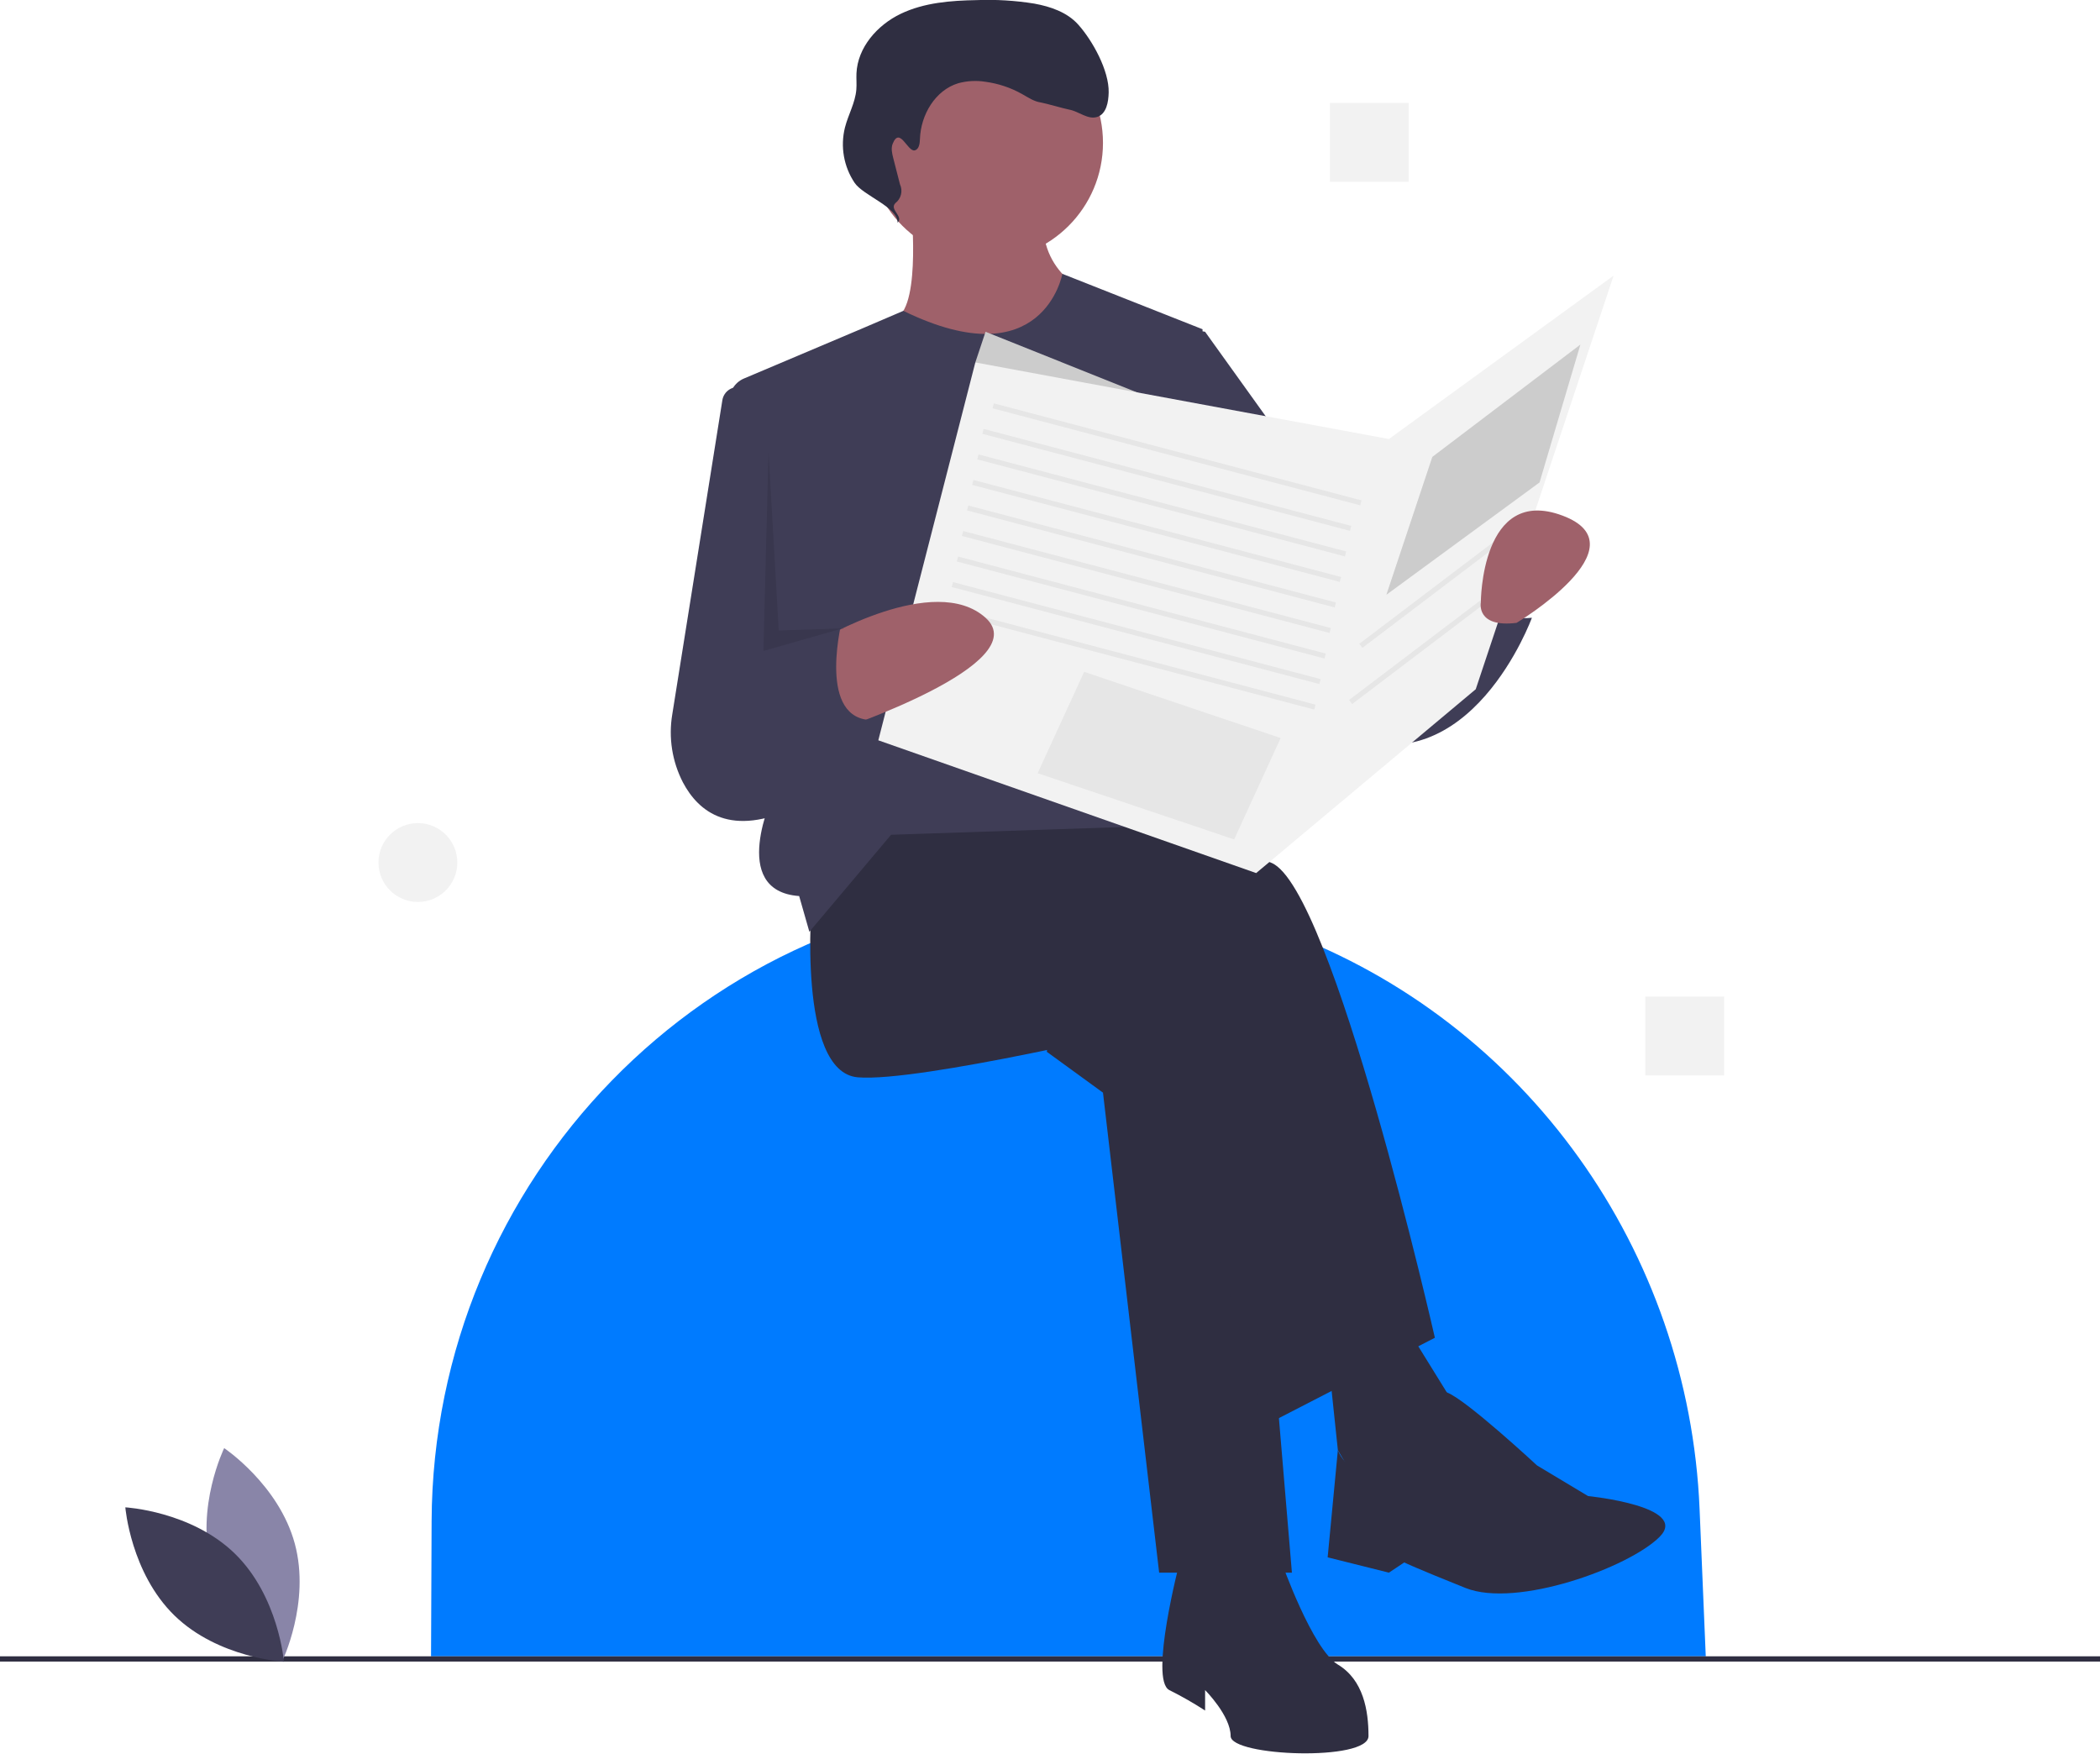
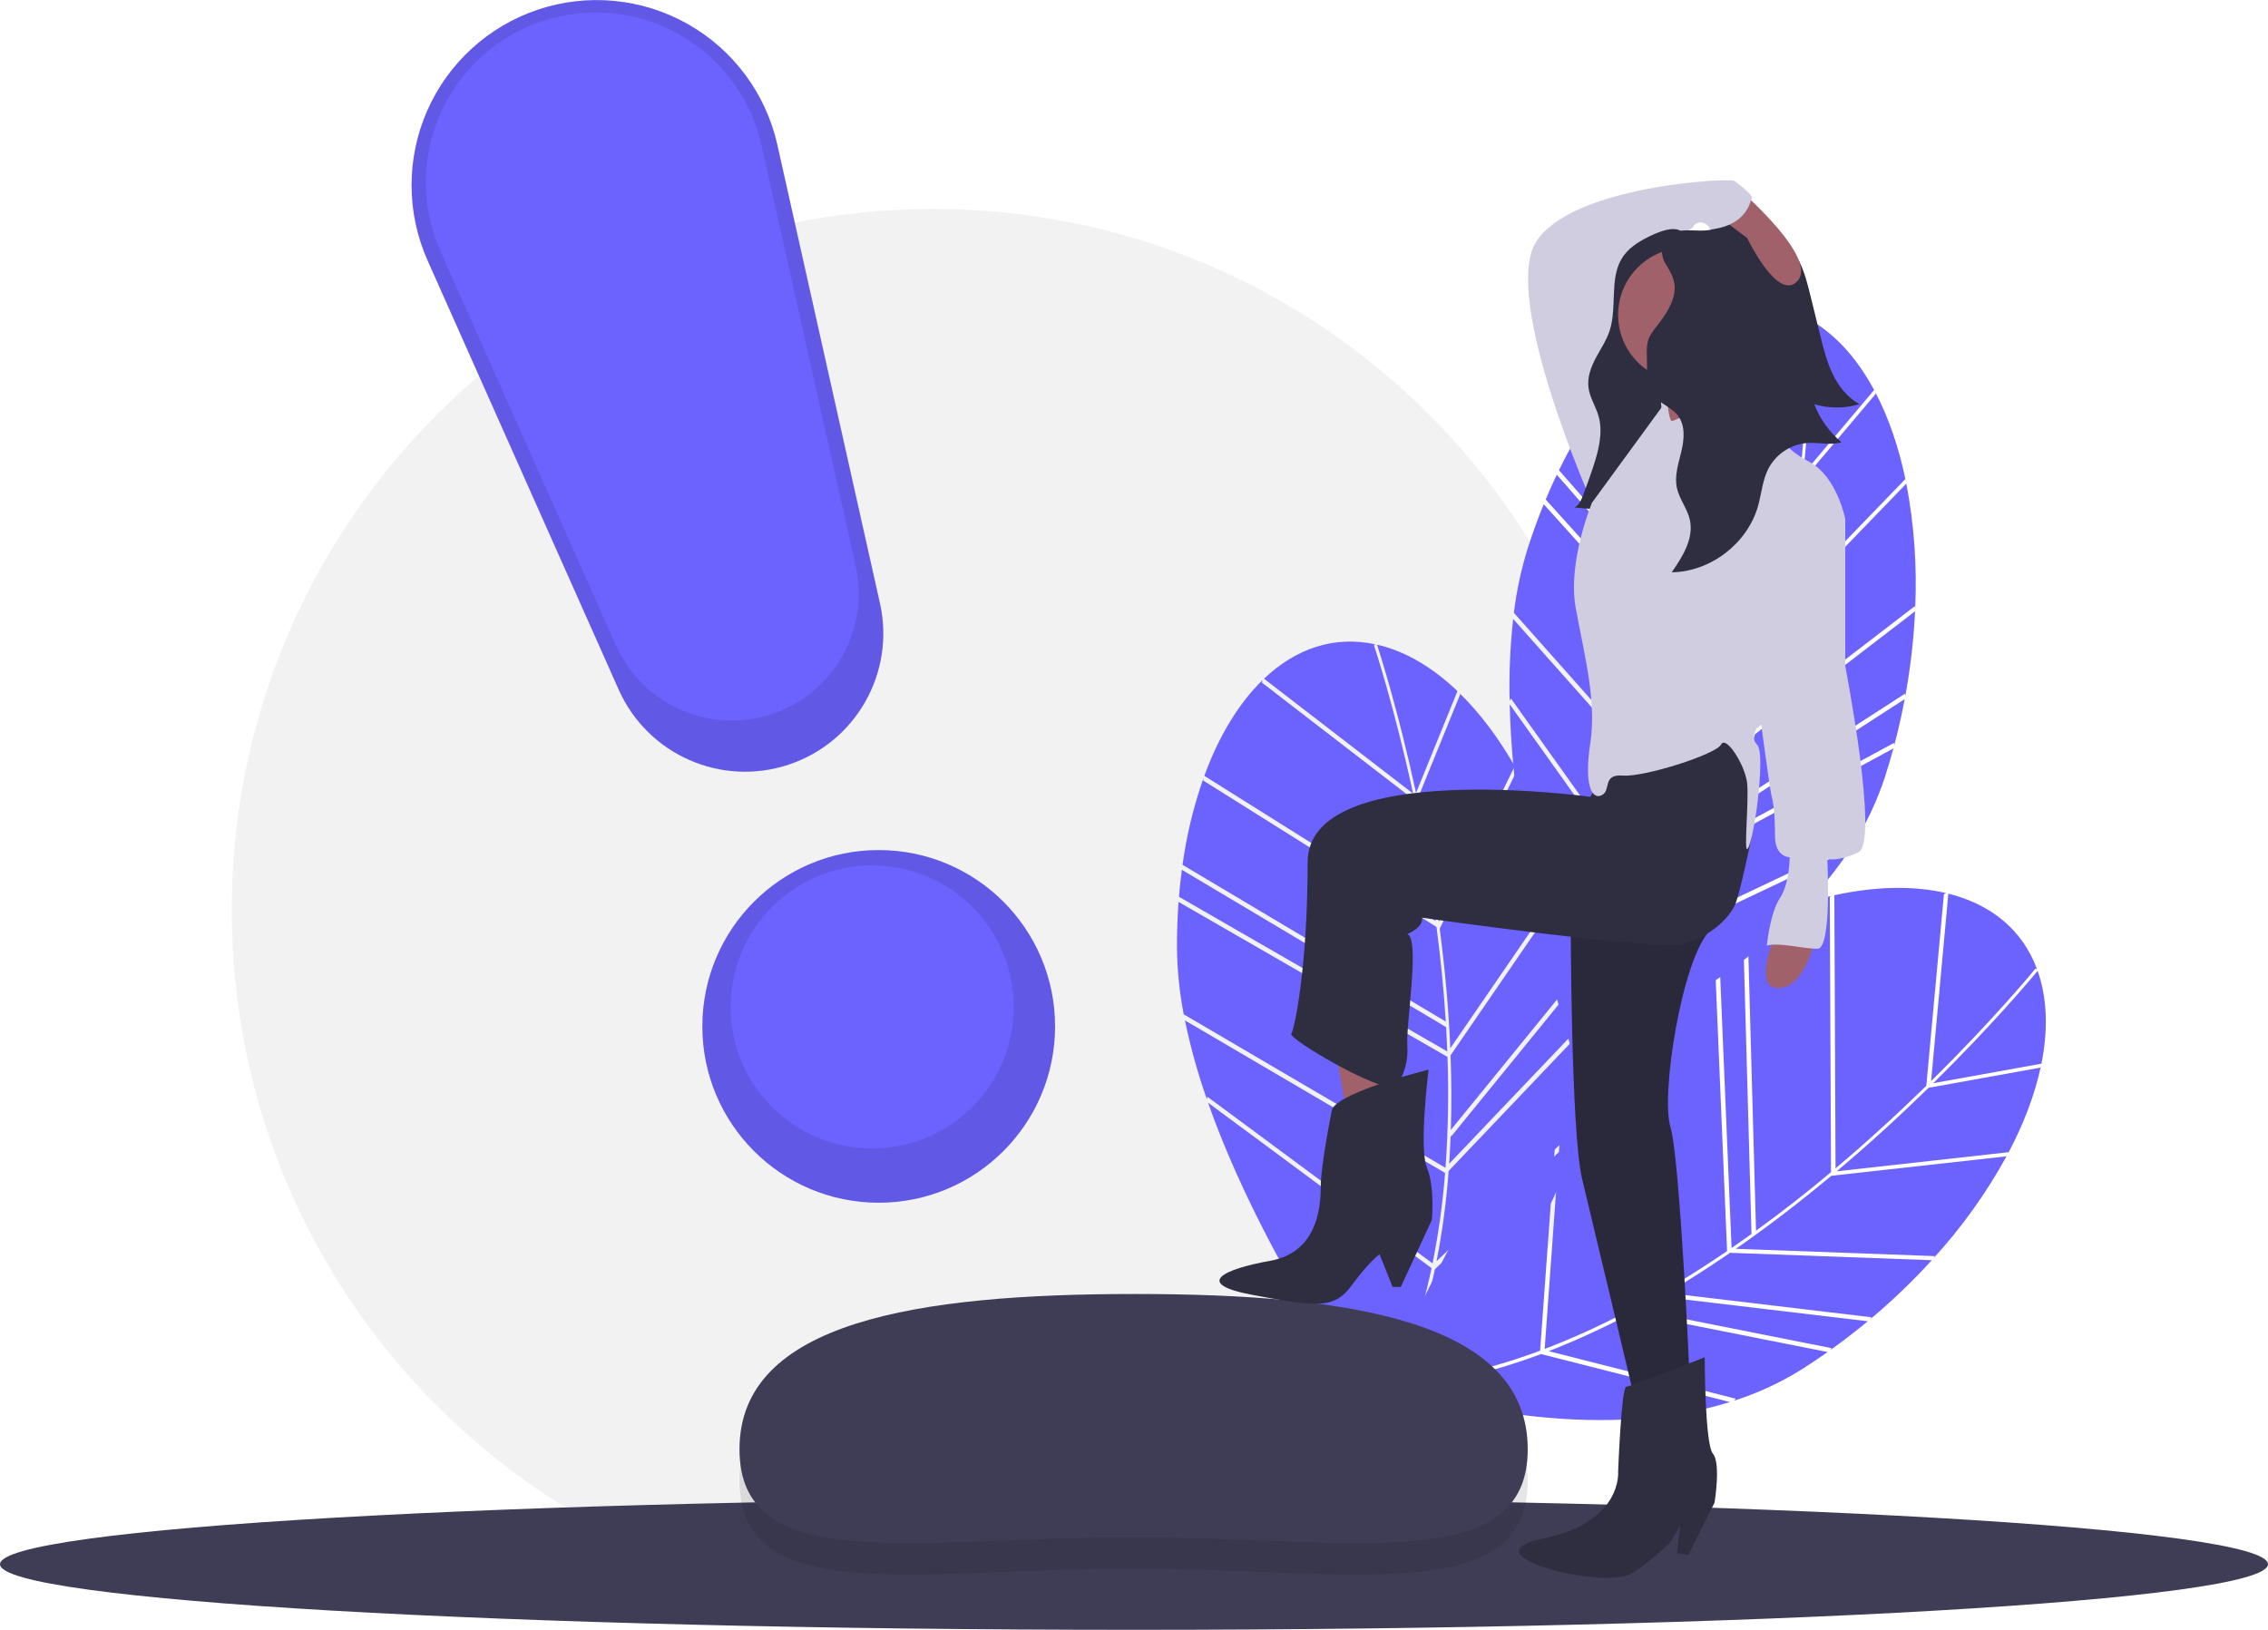
- <svg xmlns="http://www.w3.org/2000/svg" id="a751cec9-7d0e-4c8a-a2d9-3a6c65a20454" data-name="Layer 1" width="799" height="667.076" viewBox="0 0 799 667.076">
-   <path d="M849.5,746.62h-485l.219-51.422c.553-130.115,104.408-237.329,234.506-239.542q2.108-.036,4.223-.036h0a245.336,245.336,0,0,1,85.752,15.406c92.054,34.283,153.841,121.384,157.951,219.528Z" transform="translate(-200.5 -116.4621)" fill="#007bff" />
-   <rect y="630.158" width="799" height="2" fill="#2f2e41" />
-   <polygon points="398.287 400.165 419.657 415.708 441.028 598.33 491.54 598.33 474.055 390.451 404.115 363.252 398.287 400.165" fill="#2f2e41" />
-   <path d="M509.418,458.344s-5.828,66.055,17.485,67.998,112.682-19.428,112.682-19.428l42.741,151.537,64.112-33.027s-38.856-170.965-62.169-180.679-101.025-29.142-101.025-29.142l-56.341,9.714Z" transform="translate(-200.5 -116.4621)" fill="#2f2e41" />
-   <path d="M649.299,710.906s-11.657,44.684-3.886,48.57a140.535,140.535,0,0,1,13.6,7.771v-7.771s9.714,9.714,9.714,17.485,52.455,9.714,52.455,0-1.943-21.371-11.657-27.199-21.371-38.856-21.371-38.856Z" transform="translate(-200.5 -116.4621)" fill="#2f2e41" />
-   <polygon points="505.14 514.79 509.025 551.703 522.625 575.016 555.652 538.103 530.396 497.305 505.14 514.79" fill="#2f2e41" />
-   <path d="M736.724,668.165s7.154-24.46,14.262-21.944,34.307,27.772,34.307,27.772L804.722,685.65s38.856,3.886,27.199,15.542-54.398,27.199-73.826,19.428-23.313-9.714-23.313-9.714l-5.828,3.886-23.313-5.828,3.886-40.799S715.354,685.65,736.724,668.165Z" transform="translate(-200.5 -116.4621)" fill="#2f2e41" />
-   <circle cx="374.973" cy="54.349" r="44.684" fill="#9f616a" />
-   <path d="M547.303,197.039s3.886,40.799-7.771,40.799S541.474,288.35,572.559,288.35s42.741-60.226,42.741-60.226-21.371-7.771-17.485-33.027S547.303,197.039,547.303,197.039Z" transform="translate(-200.5 -116.4621)" fill="#9f616a" />
-   <path d="M544.207,234.725l-16.332,6.998L483.55,260.476a9,9,0,0,0-5.437,9.294l16.734,148.746s-17.485,36.913,9.714,38.856L508.447,470.972l31.085-36.913,116.567-3.886,1.943-188.45L604.706,220.647S597.452,260.755,544.207,234.725Z" transform="translate(-200.5 -116.4621)" fill="#3f3d56" />
-   <path d="M489.991,266.008l-7.179-2.051a5.919,5.919,0,0,0-7.471,4.759L456.288,388.223a41.502,41.502,0,0,0,4.055,25.917c5.887,11.146,18.113,21.254,43.247,9.233l17.485-126.281Z" transform="translate(-200.5 -116.4621)" fill="#3f3d56" />
-   <path d="M635.7,238.809l23.313,3.886,64.112,89.368L728.953,347.605l36.913-11.657s-1.943,17.485,17.485,15.542c0,0-23.313,64.112-71.883,44.684s-64.112-77.711-64.112-77.711Z" transform="translate(-200.5 -116.4621)" fill="#3f3d56" />
-   <polygon points="462.399 161.203 374.973 126.232 371.088 137.889 411.886 172.859 462.399 161.203" fill="#ccc" />
-   <path d="M548.57,173.66c1.65-.441,1.893-2.632,1.948-4.339.296-9.142,5.802-18.524,14.553-21.185a24.467,24.467,0,0,1,10.313-.568,39.063,39.063,0,0,1,13.967,4.66c2.279,1.281,4.515,2.825,7.1,3.216,1.707.259,9.101,2.408,10.801,2.711,3.738.665,7.212,4.01,10.799,2.765,3.432-1.191,4.191-5.634,4.274-9.265.189-8.273-6.092-19.724-11.624-25.878-4.198-4.671-10.519-6.827-16.698-7.948a111.168,111.168,0,0,0-21.838-1.328c-9.889.176-20.051.94-28.968,5.218s-16.407,12.794-16.834,22.675c-.089,2.058.123,4.125-.05,6.178-.422,5.008-3.082,9.532-4.329,14.4a26.35,26.35,0,0,0,3.68,21.057c3.309,4.87,16.543,9.291,16.351,15.176,2.392-2.478-3.249-4.972-.857-7.45a5.892,5.892,0,0,0,1.752-7.199l-2.54-9.907c-.465-1.814-.922-3.778-.22-5.513C542.875,164.407,545.818,174.395,548.57,173.66Z" transform="translate(-200.5 -116.4621)" fill="#2f2e41" />
-   <polygon points="371.088 137.889 334.175 281.655 477.941 332.168 561.481 262.227 613.936 104.862 528.453 167.031 371.088 137.889" fill="#f2f2f2" />
-   <rect x="647.356" y="216.987" width="1.942" height="144.669" transform="translate(2.65912 725.9059) rotate(-75.21727)" fill="#e6e6e6" />
-   <rect x="643.471" y="226.701" width="1.942" height="144.669" transform="translate(-9.62744 729.3844) rotate(-75.21727)" fill="#e6e6e6" />
-   <rect x="641.528" y="236.415" width="1.942" height="144.669" transform="translate(-20.46692 734.7413) rotate(-75.21727)" fill="#e6e6e6" />
-   <rect x="639.585" y="246.129" width="1.942" height="144.669" transform="translate(-31.3064 740.0982) rotate(-75.21727)" fill="#e6e6e6" />
-   <rect x="637.642" y="255.843" width="1.942" height="144.669" transform="translate(-42.14588 745.4551) rotate(-75.21727)" fill="#e6e6e6" />
-   <rect x="635.7" y="265.557" width="1.942" height="144.669" transform="translate(-52.98536 750.812) rotate(-75.21727)" fill="#e6e6e6" />
-   <rect x="633.757" y="275.27" width="1.942" height="144.669" transform="translate(-63.82485 756.1689) rotate(-75.21727)" fill="#e6e6e6" />
-   <rect x="631.814" y="284.984" width="1.942" height="144.669" transform="translate(-74.66433 761.5258) rotate(-75.21727)" fill="#e6e6e6" />
-   <rect x="629.871" y="294.698" width="1.942" height="144.669" transform="translate(-85.50381 766.8827) rotate(-75.21727)" fill="#e6e6e6" />
-   <path d="M512.35,360.104s43.695-26.099,63.123-8.614-56.341,42.741-56.341,42.741Z" transform="translate(-200.5 -116.4621)" fill="#9f616a" />
-   <path d="M464.734,372.861l56.341-21.371s-9.714,36.913,9.714,38.856L503.59,423.374S449.192,423.374,464.734,372.861Z" transform="translate(-200.5 -116.4621)" fill="#3f3d56" />
-   <polygon points="412.494 255.602 487.255 280.799 469.562 319.365 394.801 294.169 412.494 255.602" fill="#e6e6e6" />
-   <polygon points="544.967 173.831 601.308 131.089 585.766 183.545 527.482 226.286 544.967 173.831" fill="#ccc" />
-   <rect x="711.079" y="339.834" width="70.719" height="1.943" transform="translate(-254.7255 403.9423) rotate(-37.18317)" fill="#e6e6e6" />
-   <rect x="707.194" y="361.204" width="70.719" height="1.943" transform="translate(-268.4311 405.9385) rotate(-37.18317)" fill="#e6e6e6" />
-   <path d="M777.523,353.433s48.57-29.142,17.485-40.799-31.085,33.027-31.085,33.027S761.981,355.376,777.523,353.433Z" transform="translate(-200.5 -116.4621)" fill="#9f616a" />
-   <polygon points="292.405 171.888 290.462 247.657 320.575 239.063 296.29 239.885 292.405 171.888" opacity="0.1" />
-   <path d="M280.909,712.354c6.073,22.45,26.875,36.354,26.875,36.354s10.955-22.495,4.882-44.945-26.875-36.354-26.875-36.354S274.835,689.904,280.909,712.354Z" transform="translate(-200.5 -116.4621)" fill="#8985a8" />
-   <path d="M289.833,707.53c16.665,16.223,18.7,41.16,18.7,41.16s-24.984-1.364-41.648-17.587-18.7-41.16-18.7-41.16S273.168,691.307,289.833,707.53Z" transform="translate(-200.5 -116.4621)" fill="#3f3d56" />
-   <rect x="626" y="379.158" width="30" height="30" fill="#f2f2f2" />
-   <rect x="506" y="39.158" width="30" height="30" fill="#f2f2f2" />
-   <circle cx="159" cy="328.158" r="15" fill="#f2f2f2" />
+ <svg xmlns="http://www.w3.org/2000/svg" id="a811ccc3-bd41-4105-81cf-f3cac7d18e76" data-name="Layer 1" width="1106" height="794.91" viewBox="0 0 1106 794.91">
+   <circle cx="455" cy="443.91" r="342" fill="#f2f2f2" />
+   <path d="M961.713,244.625l-35.68,42.302c-1.925,18.22-4.655,38.58-8.525,59.939l58.621-60.646.274,1.059c-3.336-16.297-8.382-31.083-15.017-43.658Z" transform="translate(-47 -52.54523)" fill="#6c63ff" />
+   <path d="M926.365,283.731l34.562-40.977c-7.544-14.024-17.097-25.226-28.512-32.577-.594-.382-1.192-.743-1.79-1.101C930.633,214.057,930.487,243.294,926.365,283.731Z" transform="translate(-47 -52.54523)" fill="#6c63ff" />
+   <path d="M970.638,414.872l.074,1.227q3-11.279,5.128-22.587l-85.01,54.888-.056-.559q-2.412,6.568-4.958,12.891Z" transform="translate(-47 -52.54523)" fill="#6c63ff" />
+   <path d="M980.768,348.18l.172,1.163a258.753,258.753,0,0,0-4.314-60.926l-59.738,61.801q-5.578,30.004-13.134,57.112Z" transform="translate(-47 -52.54523)" fill="#6c63ff" />
+   <path d="M830.043,244.779a216.052,216.052,0,0,0-22.808,37.095l98.459,112.393c4.054-15.764,7.322-31.051,9.953-45.307L829.525,245.892Z" transform="translate(-47 -52.54523)" fill="#6c63ff" />
+   <path d="M800.279,297.306l.501-1.127L901.889,408.359q1.632-5.762,3.123-11.461L806.19,284.09l.508-1.123Q803.344,289.89,800.279,297.306Z" transform="translate(-47 -52.54523)" fill="#6c63ff" />
+   <path d="M975.991,390.862l.12,1.2a309.002,309.002,0,0,0,4.772-41.378l-78.055,59.951q-5.141,18.048-11.139,34.658Z" transform="translate(-47 -52.54523)" fill="#6c63ff" />
+   <path d="M863.322,507.468c-13.228,23.023-28.217,42.486-44.818,58.159,18.362-7.406,92.339-40.033,130.678-98.873Z" transform="translate(-47 -52.54523)" fill="#6c63ff" />
+   <path d="M784.898,354.407a298.924,298.924,0,0,0-1.721,39.978l.616-1.197,79.299,111.242a371.628,371.628,0,0,0,19.46-40.062Z" transform="translate(-47 -52.54523)" fill="#6c63ff" />
+   <path d="M924.905,283.606c4.449-43.751,4.211-74.237,4.206-74.675l.756-.307c-17.853-10.349-37.581-9.989-56.797-.791Z" transform="translate(-47 -52.54523)" fill="#6c63ff" />
+   <path d="M884.482,463.987c-.536,1.303-1.068,2.614-1.613,3.901a369.22,369.22,0,0,1-17.585,36.124l85.045-40.328.043,1.205a146.38,146.38,0,0,0,15.824-33.385q2.234-6.936,4.121-13.924Z" transform="translate(-47 -52.54523)" fill="#6c63ff" />
+   <path d="M916.165,346.114c3.811-21.119,6.503-41.24,8.402-59.248l-53.024-77.511.559-1.058c-14.439,7.141-28.563,19.272-41.358,35.59Z" transform="translate(-47 -52.54523)" fill="#6c63ff" />
+   <path d="M861.927,506.482,783.209,396.053c1.897,80.047,29.228,165.476,30.991,170.909C833.104,550.033,848.836,529.22,861.927,506.482Z" transform="translate(-47 -52.54523)" fill="#6c63ff" />
+   <path d="M883.466,462.002l.081-.044a501.54,501.54,0,0,0,17.608-51.035l-101.358-112.457q-4.108,10.064-7.632,20.969a179.711,179.711,0,0,0-6.912,31.978Z" transform="translate(-47 -52.54523)" fill="#6c63ff" />
+   <path d="M1041.922,573.271l-54.461,9.824c-13.104,12.805-28.193,26.745-44.796,40.727l83.83-9.32-.464.991c7.826-14.68,13.37-29.286,16.28-43.203Z" transform="translate(-47 -52.54523)" fill="#6c63ff" />
+   <path d="M989.756,580.845l52.755-9.516c3.135-15.612,2.922-30.333-1.182-43.276-.214-.673-.444-1.333-.676-1.99C1037.482,529.905,1018.722,552.33,989.756,580.845Z" transform="translate(-47 -52.54523)" fill="#6c63ff" />
+   <path d="M940.21,710.087l-.726.992q9.504-6.774,18.356-14.125L857.358,685.007l.314-.467q-6.047,3.52-12.041,6.766Z" transform="translate(-47 -52.54523)" fill="#6c63ff" />
+   <path d="M990.549,665.182l-.609,1.006a258.753,258.753,0,0,0,35.537-49.676l-85.427,9.497q-23.433,19.551-46.543,35.61Z" transform="translate(-47 -52.54523)" fill="#6c63ff" />
+   <path d="M940.414,489.409a216.052,216.052,0,0,0-41.226,14.022l4.146,149.363c13.177-9.556,25.444-19.245,36.563-28.547l-.592-134.311Z" transform="translate(-47 -52.54523)" fill="#6c63ff" />
+   <path d="M883.987,510.88l1.104-.549,6.323,150.889q4.932-3.396,9.716-6.835l-4.161-149.914,1.107-.541Q891.078,507.124,883.987,510.88Z" transform="translate(-47 -52.54523)" fill="#6c63ff" />
+   <path d="M959.647,695.008l-.673,1.001a309.003,309.003,0,0,0,30.067-28.826l-98.354-3.611q-15.471,10.621-30.684,19.589Z" transform="translate(-47 -52.54523)" fill="#6c63ff" />
+   <path d="M798.498,712.955c-24.872,9.295-48.831,14.725-71.613,16.207,18.866,6.008,96.652,28.062,163.709,7.197Z" transform="translate(-47 -52.54523)" fill="#6c63ff" />
+   <path d="M835.721,545.049a298.924,298.924,0,0,0-26.824,29.693l1.238-.529-9.877,136.256a371.63,371.63,0,0,0,40.54-18.444Z" transform="translate(-47 -52.54523)" fill="#6c63ff" />
+   <path d="M988.71,579.817c31.332-30.859,50.593-54.491,50.868-54.831l.778.246c-7.149-19.358-22.573-31.663-43.24-36.835Z" transform="translate(-47 -52.54523)" fill="#6c63ff" />
+   <path d="M842.528,692.962c-1.244.662-2.49,1.332-3.731,1.976a369.22,369.22,0,0,1-36.585,16.606l91.223,23.183-.736.955a146.38,146.38,0,0,0,33.48-15.62q6.145-3.918,12.055-8.095Z" transform="translate(-47 -52.54523)" fill="#6c63ff" />
+   <path d="M942.111,622.386c16.405-13.835,31.312-27.615,44.261-40.274l8.6-93.518,1.106-.458c-15.676-3.71-34.291-3.375-54.553,1.032Z" transform="translate(-47 -52.54523)" fill="#6c63ff" />
+   <path d="M798.052,711.306,807.857,576.047C758.263,638.909,724.825,722.137,722.717,727.446,748.075,726.465,773.467,720.469,798.052,711.306Z" transform="translate(-47 -52.54523)" fill="#6c63ff" />
+   <path d="M843.011,690.786l.091.018a501.539,501.539,0,0,0,46.112-28.076l-6.338-151.261q-9.583,5.131-19.252,11.282a179.712,179.712,0,0,0-25.719,20.22Z" transform="translate(-47 -52.54523)" fill="#6c63ff" />
+   <path d="M759.07,391.167,738.213,442.426c3.801,17.923,7.498,38.13,10.419,59.639L785.637,426.27l.588.923c-8.21-14.468-17.579-26.97-27.776-36.878Z" transform="translate(-47 -52.54523)" fill="#6c63ff" />
+   <path d="M737.541,439.283l20.204-49.653c-11.509-11.005-24.057-18.706-37.186-22.169-.683-.18-1.363-.338-2.043-.494C720.064,371.702,728.962,399.552,737.541,439.283Z" transform="translate(-47 -52.54523)" fill="#6c63ff" />
+   <path d="M820.181,550.319l.45,1.144q-.633-11.654-2.104-23.066l-63.882,78.476-.226-.515q-.264,6.992-.731,13.792Z" transform="translate(-47 -52.54523)" fill="#6c63ff" />
+   <path d="M809.201,483.761l.523,1.053a258.752,258.752,0,0,0-22.935-56.609L749.079,505.445q3.97,30.258,5.163,58.375Z" transform="translate(-47 -52.54523)" fill="#6c63ff" />
+   <path d="M633.896,432.012a216.053,216.053,0,0,0-10.226,42.328L752.048,550.796c-1.017-16.245-2.634-31.793-4.539-46.164L633.747,433.231Z" transform="translate(-47 -52.54523)" fill="#6c63ff" />
+   <path d="M621.825,491.166l.128-1.227,130.833,75.435q-.229-5.984-.573-11.865l-128.852-76.738.136-1.225Q622.448,483.167,621.825,491.166Z" transform="translate(-47 -52.54523)" fill="#6c63ff" />
+   <path d="M817.85,525.83l.485,1.104a309.003,309.003,0,0,0-8.252-40.827L754.381,567.248q.689,18.753.12,36.404Z" transform="translate(-47 -52.54523)" fill="#6c63ff" />
+   <path d="M746.742,671.551c-5.464,25.984-13.703,49.127-24.647,69.164,15.174-12.719,75.443-66.615,93.717-134.423Z" transform="translate(-47 -52.54523)" fill="#6c63ff" />
+   <path d="M624.847,550.225A298.926,298.926,0,0,0,635.568,588.777l.216-1.329,109.8,81.284a371.629,371.629,0,0,0,6.124-44.116Z" transform="translate(-47 -52.54523)" fill="#6c63ff" />
+   <path d="M736.113,439.616c-9.292-42.984-18.942-71.903-19.082-72.318l.624-.525c-20.177-4.324-38.828,2.116-54.26,16.804Z" transform="translate(-47 -52.54523)" fill="#6c63ff" />
+   <path d="M753.425,623.658c-.107,1.405-.208,2.816-.328,4.209a369.22,369.22,0,0,1-5.558,39.791l68.415-64.641.413,1.133a146.379,146.379,0,0,0,4.73-36.641q-.019-7.287-.385-14.515Z" transform="translate(-47 -52.54523)" fill="#6c63ff" />
+   <path d="M747.122,501.765c-2.903-21.263-6.563-41.231-10.323-58.944l-74.386-57.326.205-1.179c-11.525,11.255-21.207,27.157-28.332,46.631Z" transform="translate(-47 -52.54523)" fill="#6c63ff" />
+   <path d="M745.11,671.044,636.113,590.355c26.547,75.541,78.945,148.339,82.301,152.961C731.16,721.372,739.688,696.715,745.11,671.044Z" transform="translate(-47 -52.54523)" fill="#6c63ff" />
+   <path d="M751.845,622.085l.064-.067a501.539,501.539,0,0,0,.971-53.979l-131.155-75.621q-.796,10.841-.777,22.301a179.71,179.71,0,0,0,3.311,32.548Z" transform="translate(-47 -52.54523)" fill="#6c63ff" />
+   <ellipse cx="553" cy="762.91" rx="553" ry="32" fill="#3f3d56" />
+   <path d="M792,774.69c0,62.194-86.691,42.957-192.835,42.957S407.617,836.884,407.617,774.69s86.679-75.721,192.823-75.721S792,712.496,792,774.69Z" transform="translate(-47 -52.54523)" opacity="0.1" />
+   <path d="M792,759.377c0,62.194-86.691,42.957-192.835,42.957S407.617,821.571,407.617,759.377s86.679-75.721,192.823-75.721S792,697.183,792,759.377Z" transform="translate(-47 -52.54523)" fill="#3f3d56" />
+   <path d="M812.974,500.143s0,104.389,5.578,127.498,25.5,106.78,25.5,106.78l27.093-5.578s-4.781-110.764-9.562-126.701,5.578-81.28,19.125-95.624-6.375-23.109-6.375-23.109Z" transform="translate(-47 -52.54523)" fill="#2f2e41" />
+   <path d="M812.974,500.143s0,104.389,5.578,127.498,25.5,106.78,25.5,106.78l27.093-5.578s-4.781-110.764-9.562-126.701,5.578-81.28,19.125-95.624-6.375-23.109-6.375-23.109Z" transform="translate(-47 -52.54523)" opacity="0.1" />
+   <path d="M878.317,714.5s-35.859,14.344-38.249,14.344S836.083,770.28,836.083,770.28s2.391,24.703-36.656,32.671,31.078,25.5,43.828,16.734,18.328-15.14,18.328-15.14l4.781-7.969L864.77,810.123l5.578.797,12.75-25.5s3.187-19.125-.797-23.906S878.317,714.5,878.317,714.5Z" transform="translate(-47 -52.54523)" fill="#2f2e41" />
+   <polygon points="651.225 512.144 656.803 543.222 683.1 540.831 678.319 518.519 651.225 512.144" fill="#a0616a" />
+   <path d="M827.317,433.206l-4.781,7.969S684.679,422.05,684.679,473.05s-6.375,81.28-7.969,83.671,41.437,27.89,50.999,26.297c0,0,6.375-8.766,5.578-19.922s6.375-52.593,0-54.984c0,0,7.969-3.187,7.172-7.969,0,0,112.358,15.937,126.701,12.75s23.906-13.547,26.297-19.922,7.511-31.242,7.511-31.242l-1.136-42.069-12.75-15.14-19.125-2.391-29.484,18.328Z" transform="translate(-47 -52.54523)" fill="#2f2e41" />
+   <path d="M912.582,508.909s-11.156,25.5,1.594,25.5,17.531-22.312,17.531-22.312Z" transform="translate(-47 -52.54523)" fill="#a0616a" />
+   <path d="M827.317,302.521l-3.984-4.781s-44.624-100.405-27.093-127.498,94.03-31.078,96.421-29.484,9.562,7.172,8.766,8.766-16.734,5.578-11.156,15.14c0,0-7.969,2.391-9.562-.797s-6.375-3.984-7.969-.797-27.093,10.359-27.093,12.75-3.984,14.344-7.969,15.937.797,25.5,8.766,31.875,13.547,23.906,13.547,23.906l-3.984,35.859Z" transform="translate(-47 -52.54523)" fill="#d0cde1" />
+   <path d="M850.122,168.43c-4.767,2.427-9.507,5.526-12.382,10.409-5.883,9.994-2.125,23.667-5.77,34.909-1.554,4.794-4.385,8.913-6.721,13.295s-4.242,9.391-3.63,14.442c.6,4.955,3.515,9.157,4.892,13.916,2.37,8.189-.005,17.067-2.681,25.138q-2.197,6.629-4.674,13.138c-.958,2.517-2.108,5.214-4.306,6.427l18.858,1.547c5.481.45,11.538.715,15.846-3.089a18.287,18.287,0,0,0,4.126-5.898c4.257-8.889,4.944-19.372,4.455-29.433s-2.063-20.06-1.977-30.135a30.629,30.629,0,0,1,1.321-9.774,55.157,55.157,0,0,1,3.542-7.17c4.298-8.288,6.074-17.855,7.787-27.235,1.175-6.433,3.05-15.751-.311-21.794C865.146,161.094,854.655,166.122,850.122,168.43Z" transform="translate(-47 -52.54523)" fill="#2f2e41" />
+   <circle cx="821.754" cy="153.555" r="32.671" fill="#a0616a" />
+   <path d="M856.005,233.99s5.18,20.32,1.992,30.679,43.429-13.945,43.429-13.945-14.344-19.125-14.344-25.5Z" transform="translate(-47 -52.54523)" fill="#a0616a" />
+   <path d="M915.769,265.068s-10.359-7.969-10.359-11.953-7.172-12.75-7.172-12.75-34.265,17.531-35.859,17.531-2.391-10.359-2.391-10.359l-36.656,50.202s-11.953,28.687-7.969,50.999,10.359,45.421,7.172,66.14.797,27.89,5.578,25.5,0-10.359,10.359-9.562,45.421-10.359,47.812-15.14,11.953,10.359,12.75,19.125-1.594,32.671,0,31.875,3.984-14.344,4.781-20.718,3.187-27.093,0-30.281-.797-7.969,1.594-9.562S946.847,305.708,946.847,305.708s-3.984-20.718-17.531-27.89S915.769,265.068,915.769,265.068Z" transform="translate(-47 -52.54523)" fill="#d0cde1" />
+   <path d="M934.097,292.161l12.75,13.547v71.718s16.734,86.061,6.375,90.843-15.14,3.187-15.14,3.187,2.391,43.828-4.781,43.828-18.328-3.187-24.703-1.594c0,0,1.594-15.937,6.375-23.109s4.781-19.922,4.781-19.922-7.172,0-7.172-10.359-.797-16.734-1.594-19.125-6.375-44.624-6.375-44.624Z" transform="translate(-47 -52.54523)" fill="#d0cde1" />
+   <path d="M861.78,166.779c5.516-3.506,12.829-.852,19.236-2.144,6.964-1.405,12.768-7.478,19.864-7.132,5.902.288,10.563,4.942,14.385,9.448a66.656,66.656,0,0,1,9.166,13.126c2.618,5.254,4.042,11.007,5.447,16.706l4.713,19.118c1.597,6.481,3.214,13.016,6.115,19.027s7.222,11.538,13.088,14.721a38.507,38.507,0,0,1-22.017.071,45.156,45.156,0,0,0,13.255,18.535c-5.315,1.622-11.042-.013-16.587.339a23.542,23.542,0,0,0-19.075,12.503c-2.896,5.648-3.341,12.192-5.071,18.299-5.162,18.228-23.133,32.012-42.076,32.274,5.311-7.656,10.887-16.542,8.83-25.63-1.243-5.493-5.161-10.104-6.323-15.615-1.242-5.89.811-11.899,2.206-17.755s1.974-12.579-1.656-17.381c-3.849-5.091-11.572-6.773-14.054-12.653a18.044,18.044,0,0,1-.978-6.789l-.159-10.479a22.163,22.163,0,0,1,.552-6.544c.817-2.808,2.697-5.161,4.49-7.47,3.407-4.388,6.721-9.056,8.042-14.453,1.604-6.553-.885-10.618-4.077-15.922C856.335,176.391,856.99,169.824,861.78,166.779Z" transform="translate(-47 -52.54523)" fill="#2f2e41" />
+   <path d="M896.645,146.335S933.3,178.21,923.738,189.366s-24.703-20.718-24.703-20.718l-15.937-11.953Z" transform="translate(-47 -52.54523)" fill="#a0616a" />
+   <path d="M743.647,574.251s-42.234,10.359-47.015,19.125c0,0-5.578,27.093-5.578,38.249s-2.391,31.875-24.703,35.859-38.249,11.156-7.969,16.734,39.046,7.172,47.812-4.781,13.547-15.14,13.547-15.14l6.375,15.937H730.1l15.14-32.671s1.594-15.937-2.391-25.5S743.647,574.251,743.647,574.251Z" transform="translate(-47 -52.54523)" fill="#2f2e41" />
+   <path d="M901.027,149.124s-1.218,12.75-18.539,15.14l-3.774-11.953,11.953-10.359Z" transform="translate(-47 -52.54523)" fill="#d0cde1" />
+   <circle cx="428.505" cy="500.599" r="86" fill="#6c63ff" />
+   <path d="M431.765,425.424l-0,0a67.422,67.422,0,0,1-83.037-36.495L255.508,179.575A90.274,90.274,0,0,1,309.263,57.269l0-0a90.274,90.274,0,0,1,116.809,65.873l50.042,223.639A67.422,67.422,0,0,1,431.765,425.424Z" transform="translate(-47 -52.54523)" fill="#6c63ff" />
+   <circle cx="428.505" cy="500.599" r="86" opacity="0.1" />
+   <path d="M431.765,425.424l-0,0a67.422,67.422,0,0,1-83.037-36.495L255.508,179.575A90.274,90.274,0,0,1,309.263,57.269l0-0a90.274,90.274,0,0,1,116.809,65.873l50.042,223.639A67.422,67.422,0,0,1,431.765,425.424Z" transform="translate(-47 -52.54523)" opacity="0.1" />
+   <circle cx="425.325" cy="491.118" r="69" fill="#6c63ff" />
+   <path d="M423.57,400.749l-0,0a61.861,61.861,0,0,1-76.189-33.485L261.85,175.177A82.829,82.829,0,0,1,311.171,62.957l0-0a82.829,82.829,0,0,1,107.176,60.44l45.915,205.195A61.861,61.861,0,0,1,423.57,400.749Z" transform="translate(-47 -52.54523)" fill="#6c63ff" />
</svg>
